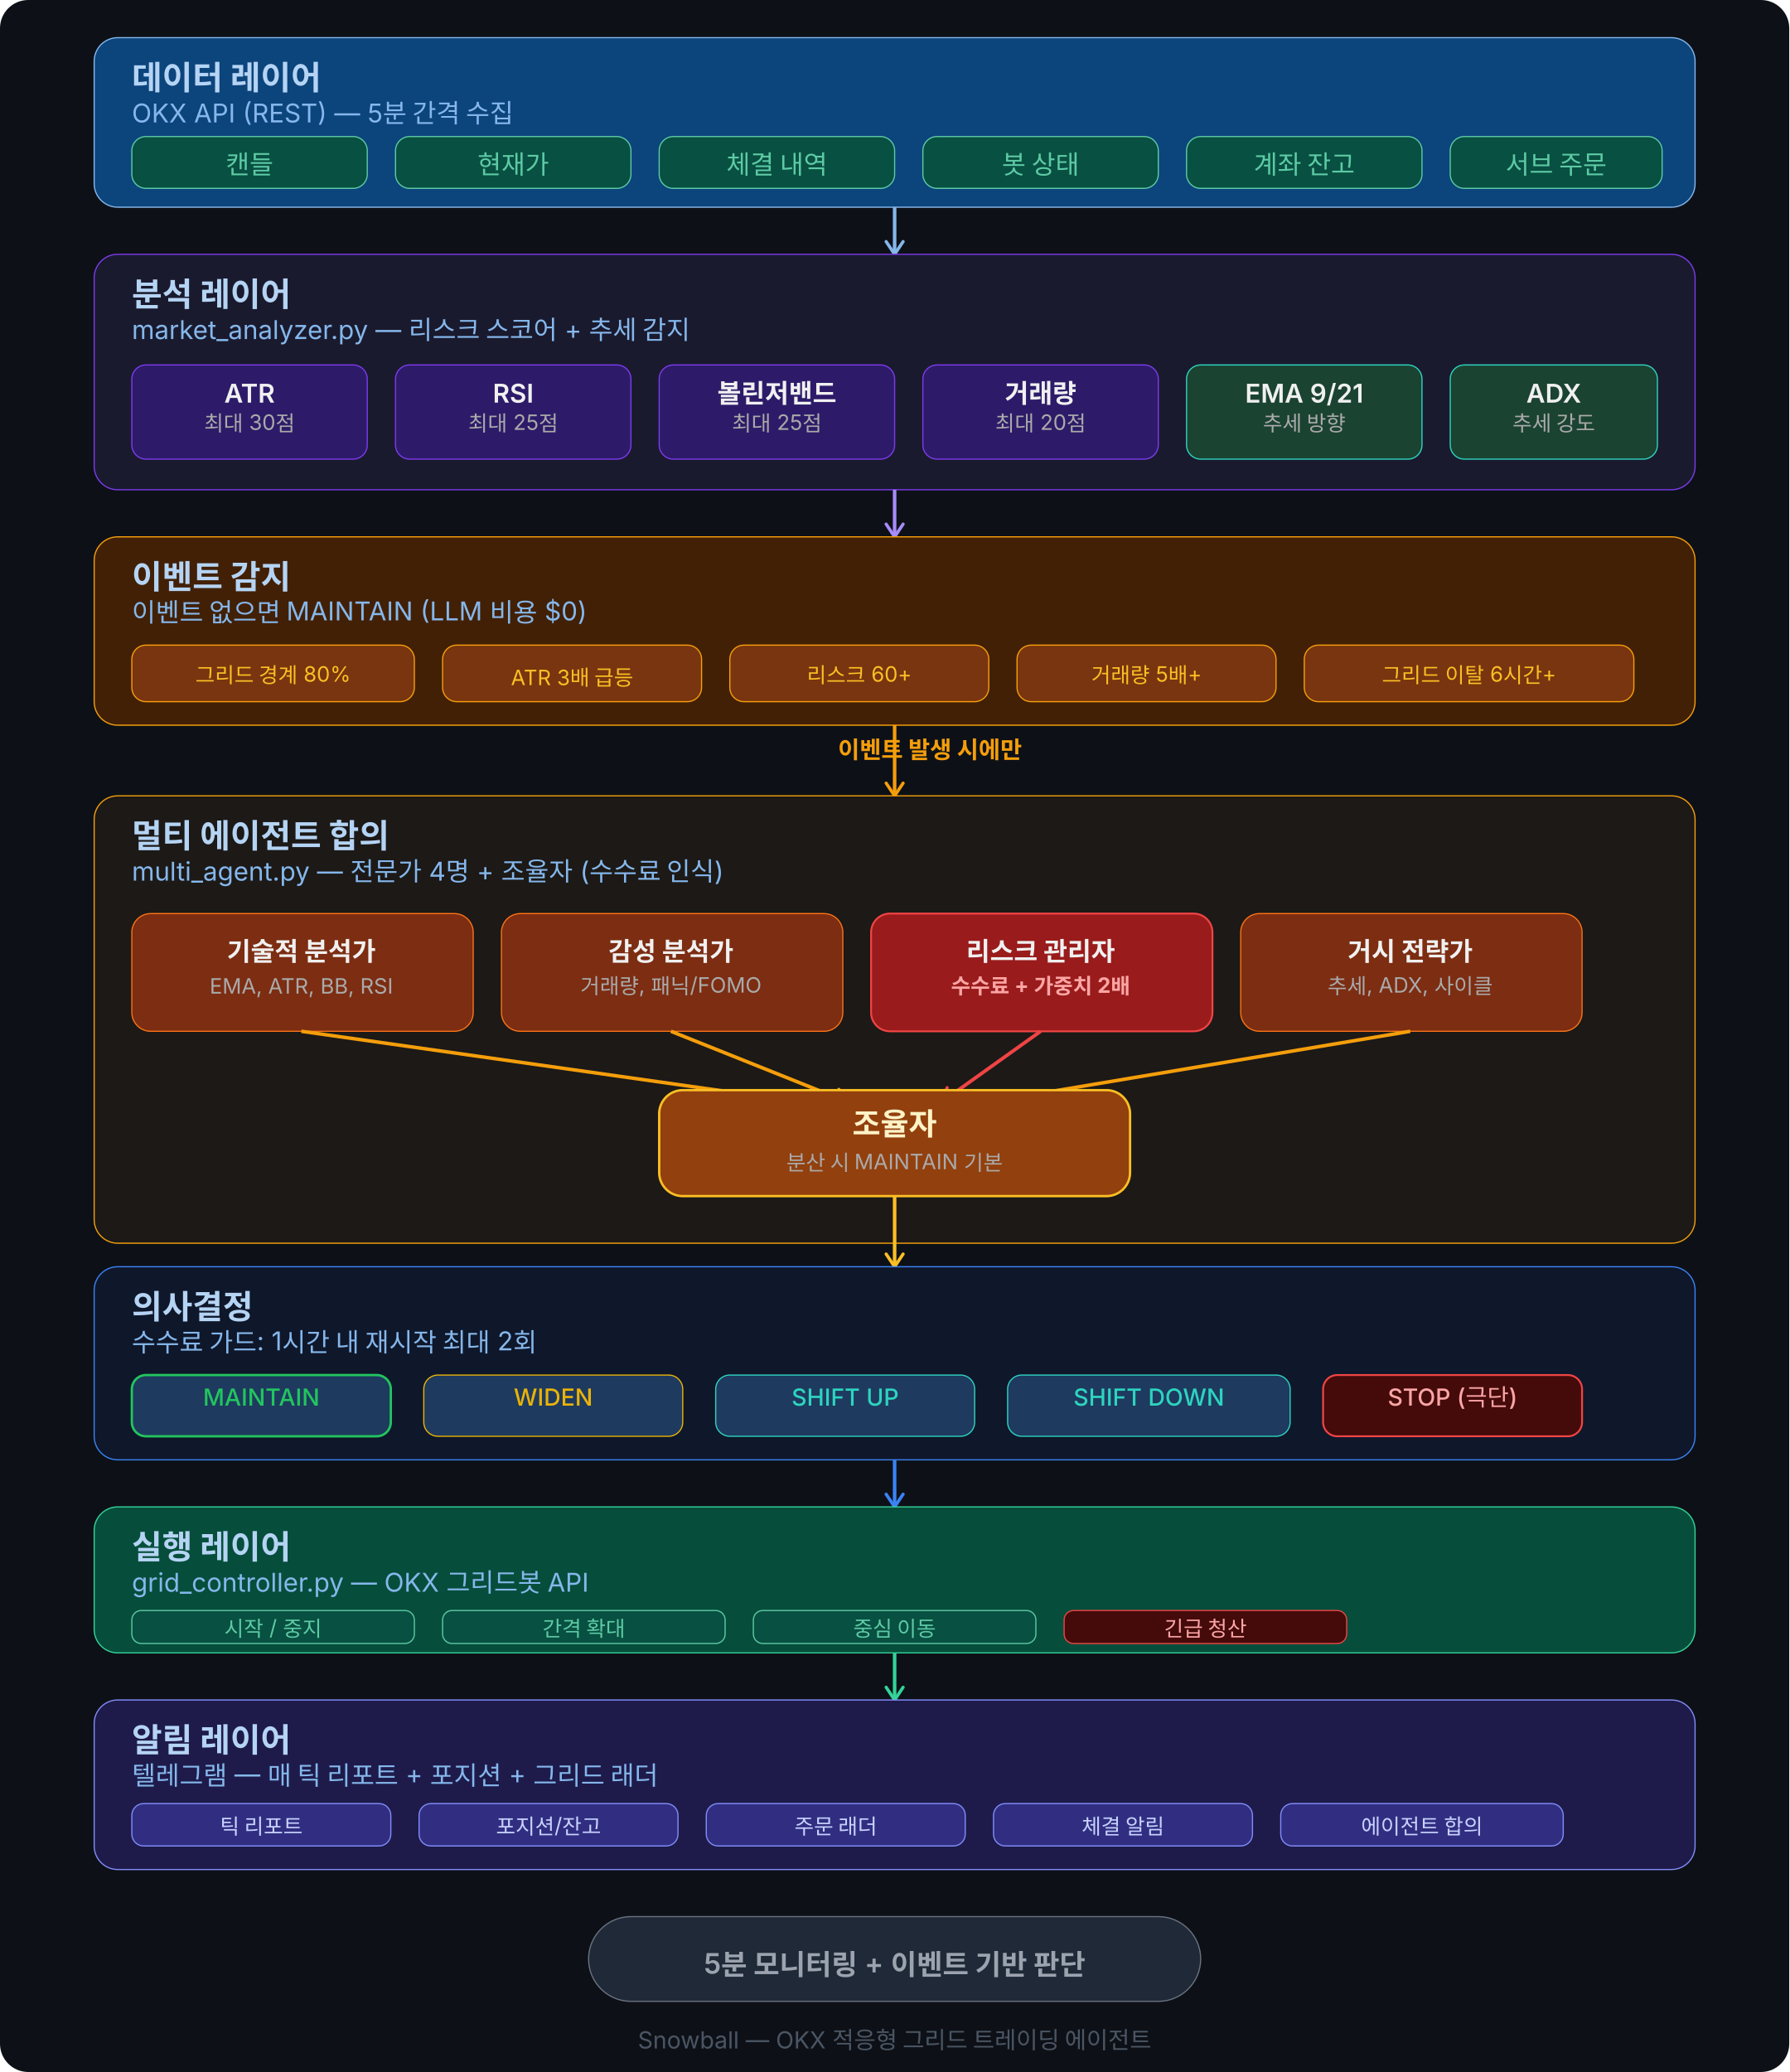
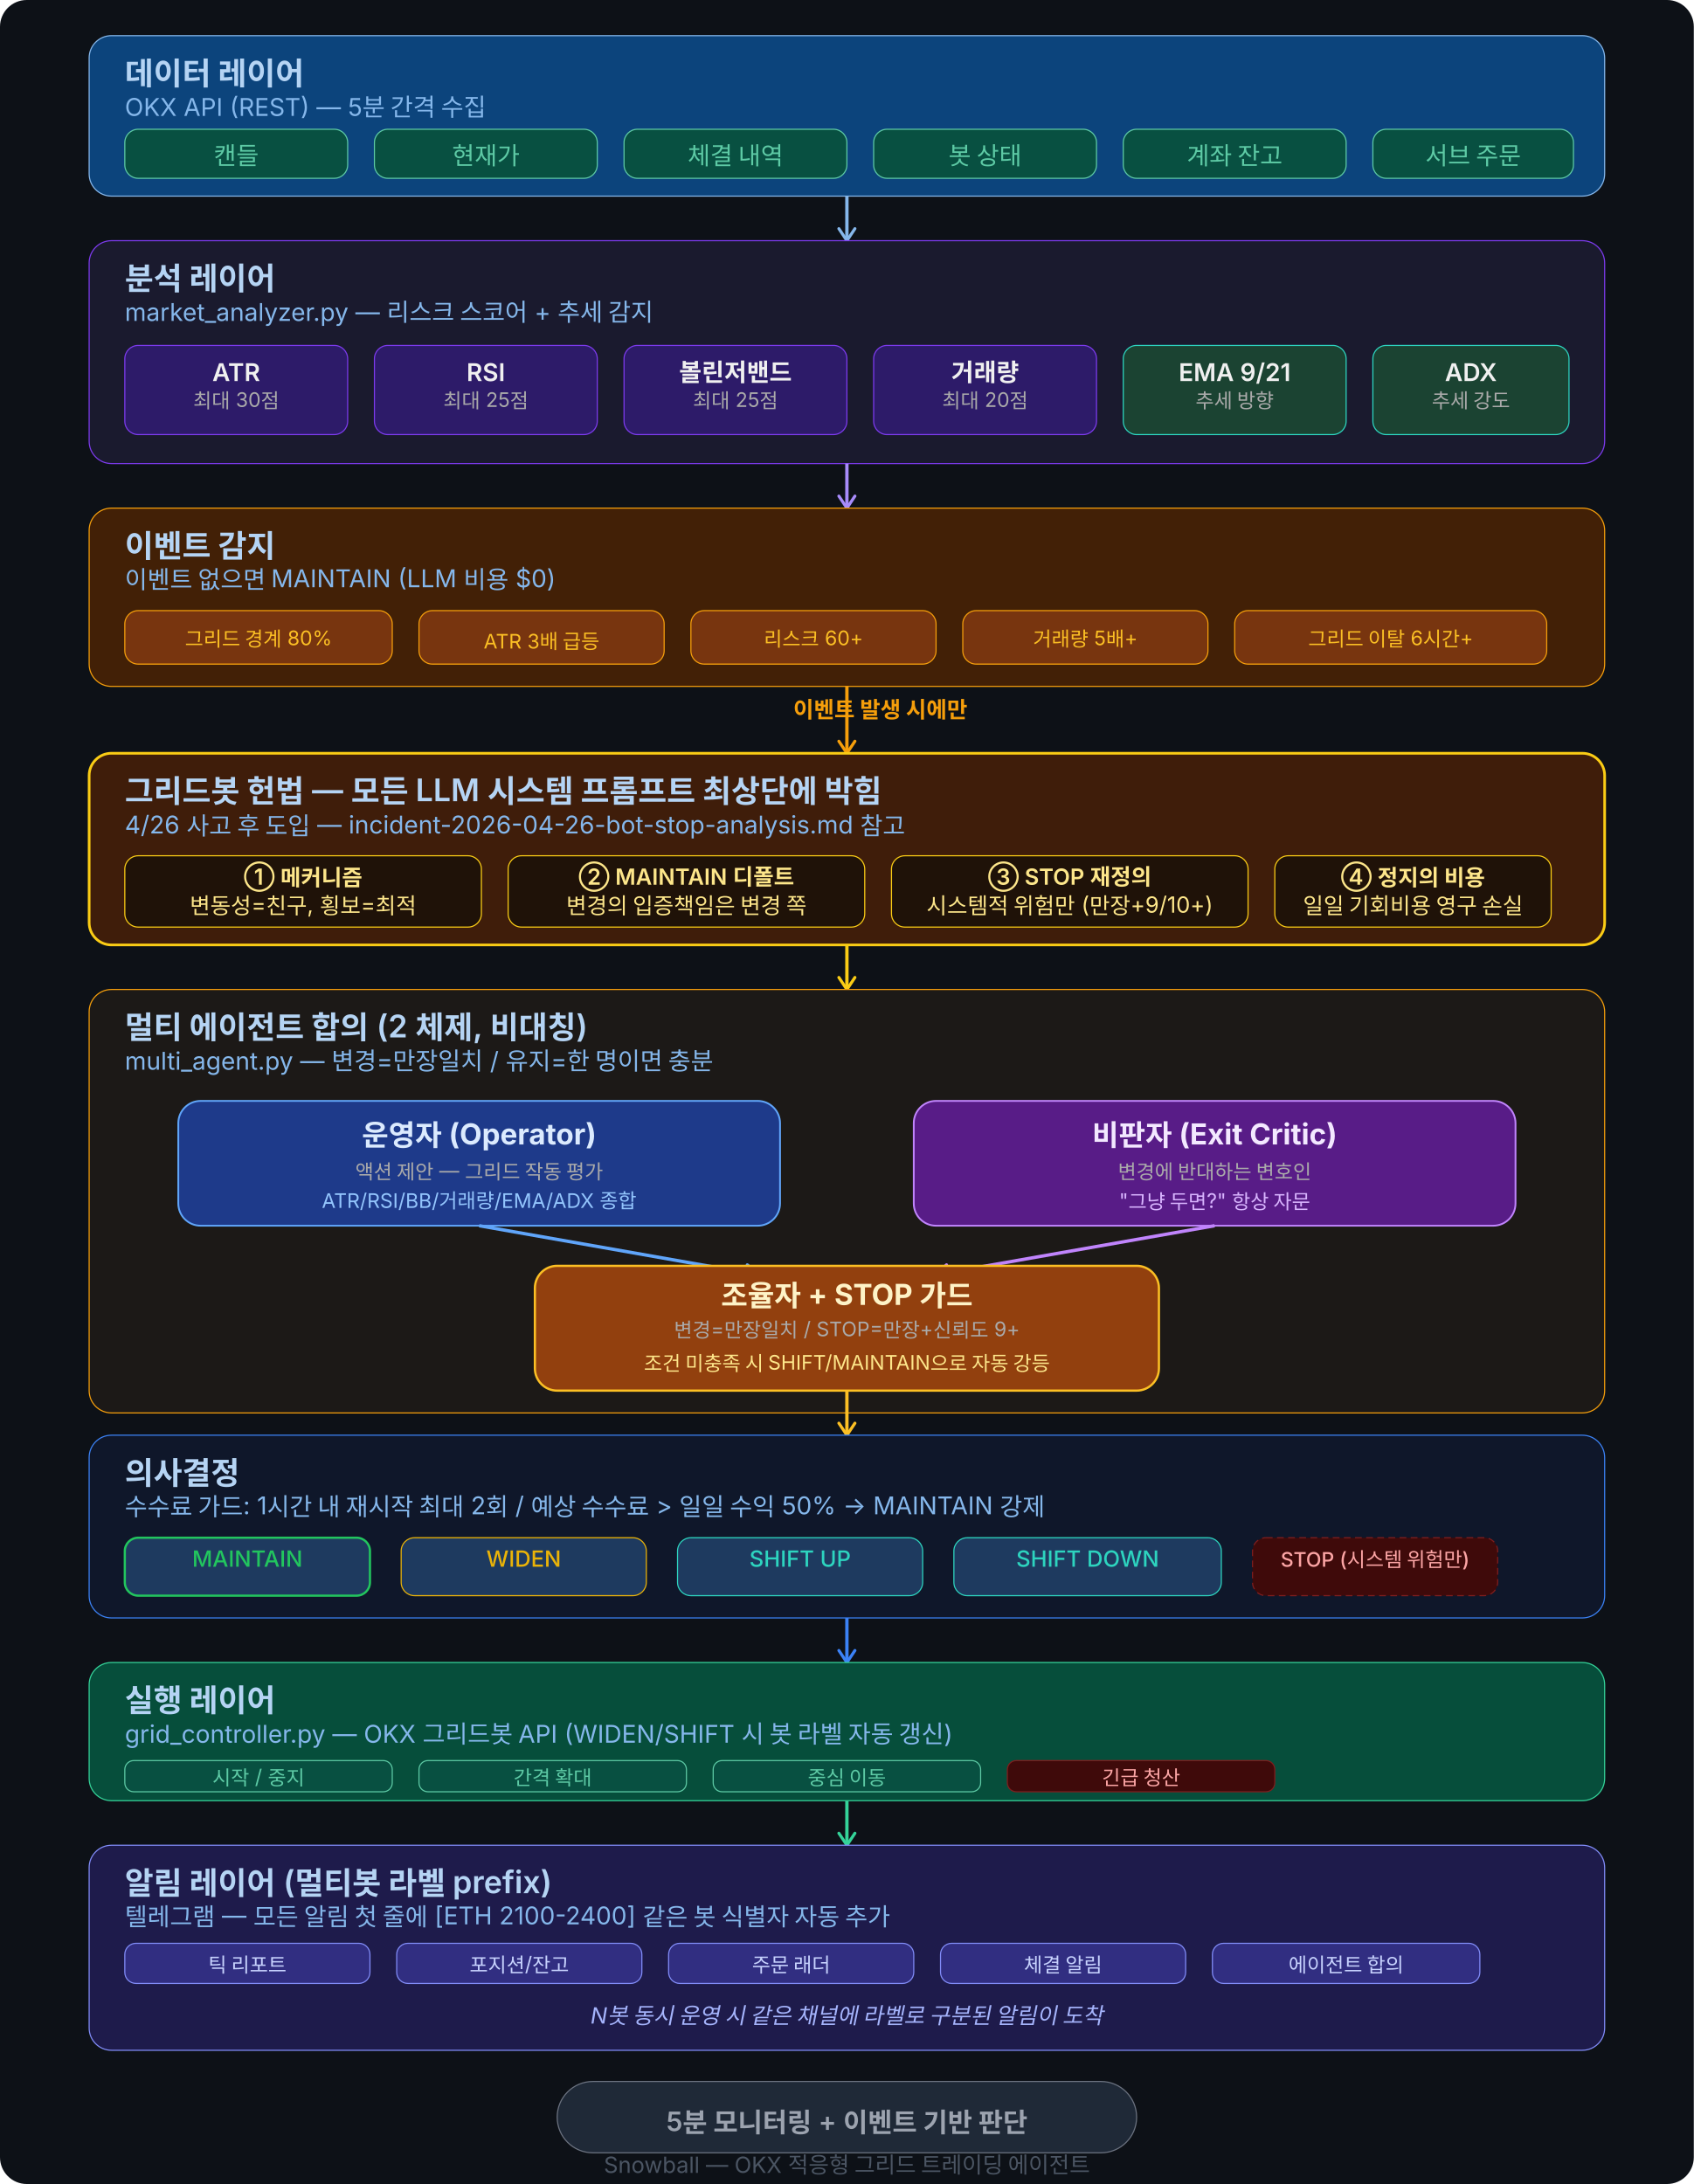
- <svg xmlns="http://www.w3.org/2000/svg" width="100%" viewBox="0 0 760 880">
+ <svg xmlns="http://www.w3.org/2000/svg" width="100%" viewBox="0 0 760 980">
  <defs>
    <marker id="arrow" viewBox="0 0 10 10" refX="8" refY="5" markerWidth="6" markerHeight="6" orient="auto-start-reverse">
      <path d="M2 1L8 5L2 9" fill="none" stroke="context-stroke" stroke-width="1.5" stroke-linecap="round" stroke-linejoin="round" />
    </marker>
    <style>
    text { font-family: -apple-system, BlinkMacSystemFont, "Segoe UI", sans-serif; }
    .title { font-size: 14px; font-weight: 600; fill: #b5d4f4; }
    .subtitle { font-size: 11px; fill: #85b7eb; }
    .badge { font-size: 11px; font-weight: 500; fill: #5dcaa5; }
    .agent-label { font-size: 11px; font-weight: 600; fill: #f0f0f0; }
    .agent-sub { font-size: 9px; fill: #aaa; }
    .action-text { font-size: 10px; font-weight: 500; }
    .arrow-line { stroke-width: 1.5; fill: none; marker-end: url(#arrow); }
    .event-text { font-size: 9px; fill: #fbbf24; }
+     .const-text { font-size: 10px; fill: #fde68a; }
  </style>
  </defs>
-   <rect width="760" height="880" rx="12" fill="#0d1117" />
+   <rect width="760" height="980" rx="12" fill="#0d1117" />
  <rect x="40" y="16" width="680" height="72" rx="10" fill="#0c447c" stroke="#85b7eb" stroke-width="0.5" />
  <text x="56" y="38" class="title">데이터 레이어</text>
  <text x="56" y="52" class="subtitle">OKX API (REST) — 5분 간격 수집</text>
  <rect x="56" y="58" width="100" height="22" rx="6" fill="#085041" stroke="#5dcaa5" stroke-width="0.5" />
  <text x="106" y="69" text-anchor="middle" dominant-baseline="central" class="badge">캔들</text>
  <rect x="168" y="58" width="100" height="22" rx="6" fill="#085041" stroke="#5dcaa5" stroke-width="0.5" />
  <text x="218" y="69" text-anchor="middle" dominant-baseline="central" class="badge">현재가</text>
  <rect x="280" y="58" width="100" height="22" rx="6" fill="#085041" stroke="#5dcaa5" stroke-width="0.5" />
  <text x="330" y="69" text-anchor="middle" dominant-baseline="central" class="badge">체결 내역</text>
  <rect x="392" y="58" width="100" height="22" rx="6" fill="#085041" stroke="#5dcaa5" stroke-width="0.5" />
  <text x="442" y="69" text-anchor="middle" dominant-baseline="central" class="badge">봇 상태</text>
  <rect x="504" y="58" width="100" height="22" rx="6" fill="#085041" stroke="#5dcaa5" stroke-width="0.5" />
  <text x="554" y="69" text-anchor="middle" dominant-baseline="central" class="badge">계좌 잔고</text>
  <rect x="616" y="58" width="90" height="22" rx="6" fill="#085041" stroke="#5dcaa5" stroke-width="0.5" />
  <text x="661" y="69" text-anchor="middle" dominant-baseline="central" class="badge">서브 주문</text>
  <line x1="380" y1="88" x2="380" y2="108" class="arrow-line" stroke="#85b7eb" />
  <rect x="40" y="108" width="680" height="100" rx="10" fill="#1a1a2e" stroke="#7c3aed" stroke-width="0.5" />
  <text x="56" y="130" class="title" fill="#c4b5fd">분석 레이어</text>
  <text x="56" y="144" class="subtitle" fill="#a78bfa">market_analyzer.py — 리스크 스코어 + 추세 감지</text>
  <rect x="56" y="155" width="100" height="40" rx="6" fill="#2d1b69" stroke="#7c3aed" stroke-width="0.5" />
  <text x="106" y="171" text-anchor="middle" class="agent-label" fill="#c4b5fd">ATR</text>
  <text x="106" y="183" text-anchor="middle" class="agent-sub" fill="#a78bfa">최대 30점</text>
  <rect x="168" y="155" width="100" height="40" rx="6" fill="#2d1b69" stroke="#7c3aed" stroke-width="0.5" />
  <text x="218" y="171" text-anchor="middle" class="agent-label" fill="#c4b5fd">RSI</text>
  <text x="218" y="183" text-anchor="middle" class="agent-sub" fill="#a78bfa">최대 25점</text>
  <rect x="280" y="155" width="100" height="40" rx="6" fill="#2d1b69" stroke="#7c3aed" stroke-width="0.5" />
  <text x="330" y="171" text-anchor="middle" class="agent-label" fill="#c4b5fd">볼린저밴드</text>
  <text x="330" y="183" text-anchor="middle" class="agent-sub" fill="#a78bfa">최대 25점</text>
  <rect x="392" y="155" width="100" height="40" rx="6" fill="#2d1b69" stroke="#7c3aed" stroke-width="0.5" />
  <text x="442" y="171" text-anchor="middle" class="agent-label" fill="#c4b5fd">거래량</text>
  <text x="442" y="183" text-anchor="middle" class="agent-sub" fill="#a78bfa">최대 20점</text>
  <rect x="504" y="155" width="100" height="40" rx="6" fill="#1b4332" stroke="#2dd4bf" stroke-width="0.5" />
  <text x="554" y="171" text-anchor="middle" class="agent-label" fill="#2dd4bf">EMA 9/21</text>
  <text x="554" y="183" text-anchor="middle" class="agent-sub" fill="#5eead4">추세 방향</text>
  <rect x="616" y="155" width="88" height="40" rx="6" fill="#1b4332" stroke="#2dd4bf" stroke-width="0.5" />
  <text x="660" y="171" text-anchor="middle" class="agent-label" fill="#2dd4bf">ADX</text>
  <text x="660" y="183" text-anchor="middle" class="agent-sub" fill="#5eead4">추세 강도</text>
  <line x1="380" y1="208" x2="380" y2="228" class="arrow-line" stroke="#a78bfa" />
  <rect x="40" y="228" width="680" height="80" rx="10" fill="#422006" stroke="#f59e0b" stroke-width="0.5" />
  <text x="56" y="250" class="title" fill="#fcd34d">이벤트 감지</text>
  <text x="56" y="264" class="subtitle" fill="#fbbf24">이벤트 없으면 MAINTAIN (LLM 비용 $0)</text>
  <rect x="56" y="274" width="120" height="24" rx="6" fill="#78350f" stroke="#f59e0b" stroke-width="0.5" />
  <text x="116" y="286" text-anchor="middle" dominant-baseline="central" class="event-text">그리드 경계 80%</text>
  <rect x="188" y="274" width="110" height="24" rx="6" fill="#78350f" stroke="#f59e0b" stroke-width="0.5" />
  <text x="243" y="286" text-anchor="middle" dominant-baseline="central" class="event-text">ATR 3배 급등</text>
  <rect x="310" y="274" width="110" height="24" rx="6" fill="#78350f" stroke="#f59e0b" stroke-width="0.5" />
  <text x="365" y="286" text-anchor="middle" dominant-baseline="central" class="event-text">리스크 60+</text>
  <rect x="432" y="274" width="110" height="24" rx="6" fill="#78350f" stroke="#f59e0b" stroke-width="0.5" />
  <text x="487" y="286" text-anchor="middle" dominant-baseline="central" class="event-text">거래량 5배+</text>
  <rect x="554" y="274" width="140" height="24" rx="6" fill="#78350f" stroke="#f59e0b" stroke-width="0.5" />
  <text x="624" y="286" text-anchor="middle" dominant-baseline="central" class="event-text">그리드 이탈 6시간+</text>
  <text x="395" y="322" text-anchor="middle" style="font-size:10px;font-weight:600;fill:#f59e0b">이벤트 발생 시에만</text>
  <line x1="380" y1="308" x2="380" y2="338" class="arrow-line" stroke="#f59e0b" />
-   <rect x="40" y="338" width="680" height="190" rx="10" fill="#1c1917" stroke="#f59e0b" stroke-width="0.5" />
-   <text x="56" y="360" class="title" fill="#fcd34d">멀티 에이전트 합의</text>
-   <text x="56" y="374" class="subtitle" fill="#fbbf24">multi_agent.py — 전문가 4명 + 조율자 (수수료 인식)</text>
-   <rect x="56" y="388" width="145" height="50" rx="8" fill="#7c2d12" stroke="#f97316" stroke-width="0.5" />
-   <text x="128" y="408" text-anchor="middle" class="agent-label">기술적 분석가</text>
-   <text x="128" y="422" text-anchor="middle" class="agent-sub">EMA, ATR, BB, RSI</text>
-   <rect x="213" y="388" width="145" height="50" rx="8" fill="#7c2d12" stroke="#f97316" stroke-width="0.5" />
-   <text x="285" y="408" text-anchor="middle" class="agent-label">감성 분석가</text>
-   <text x="285" y="422" text-anchor="middle" class="agent-sub">거래량, 패닉/FOMO</text>
-   <rect x="370" y="388" width="145" height="50" rx="8" fill="#991b1b" stroke="#ef4444" stroke-width="0.8" />
-   <text x="442" y="408" text-anchor="middle" class="agent-label">리스크 관리자</text>
-   <text x="442" y="422" text-anchor="middle" style="font-size:9px;font-weight:700;fill:#fca5a5">수수료 + 가중치 2배</text>
-   <rect x="527" y="388" width="145" height="50" rx="8" fill="#7c2d12" stroke="#f97316" stroke-width="0.5" />
-   <text x="599" y="408" text-anchor="middle" class="agent-label">거시 전략가</text>
-   <text x="599" y="422" text-anchor="middle" class="agent-sub">추세, ADX, 사이클</text>
-   <line x1="128" y1="438" x2="340" y2="468" class="arrow-line" stroke="#f59e0b" />
-   <line x1="285" y1="438" x2="360" y2="468" class="arrow-line" stroke="#f59e0b" />
-   <line x1="442" y1="438" x2="400" y2="468" class="arrow-line" stroke="#ef4444" stroke-width="2" />
-   <line x1="599" y1="438" x2="420" y2="468" class="arrow-line" stroke="#f59e0b" />
-   <rect x="280" y="463" width="200" height="45" rx="10" fill="#92400e" stroke="#fbbf24" stroke-width="1" />
-   <text x="380" y="482" text-anchor="middle" style="font-size:13px;font-weight:700;fill:#fef3c7">조율자</text>
-   <text x="380" y="497" text-anchor="middle" class="agent-sub" fill="#fcd34d">분산 시 MAINTAIN 기본</text>
-   <line x1="380" y1="508" x2="380" y2="538" class="arrow-line" stroke="#fbbf24" />
-   <rect x="40" y="538" width="680" height="82" rx="10" fill="#0f172a" stroke="#3b82f6" stroke-width="0.5" />
-   <text x="56" y="560" class="title" fill="#93c5fd">의사결정</text>
-   <text x="56" y="574" class="subtitle" fill="#60a5fa">수수료 가드: 1시간 내 재시작 최대 2회</text>
-   <rect x="56" y="584" width="110" height="26" rx="6" fill="#1e3a5f" stroke="#22c55e" stroke-width="1" />
-   <text x="111" y="597" text-anchor="middle" class="action-text" fill="#22c55e">MAINTAIN</text>
-   <rect x="180" y="584" width="110" height="26" rx="6" fill="#1e3a5f" stroke="#eab308" stroke-width="0.5" />
-   <text x="235" y="597" text-anchor="middle" class="action-text" fill="#eab308">WIDEN</text>
-   <rect x="304" y="584" width="110" height="26" rx="6" fill="#1e3a5f" stroke="#2dd4bf" stroke-width="0.5" />
-   <text x="359" y="597" text-anchor="middle" class="action-text" fill="#2dd4bf">SHIFT UP</text>
-   <rect x="428" y="584" width="120" height="26" rx="6" fill="#1e3a5f" stroke="#2dd4bf" stroke-width="0.5" />
-   <text x="488" y="597" text-anchor="middle" class="action-text" fill="#2dd4bf">SHIFT DOWN</text>
-   <rect x="562" y="584" width="110" height="26" rx="6" fill="#450a0a" stroke="#ef4444" stroke-width="0.8" />
-   <text x="617" y="597" text-anchor="middle" class="action-text" fill="#fca5a5">STOP (극단)</text>
-   <line x1="380" y1="620" x2="380" y2="640" class="arrow-line" stroke="#3b82f6" />
-   <rect x="40" y="640" width="680" height="62" rx="10" fill="#064e3b" stroke="#34d399" stroke-width="0.5" />
-   <text x="56" y="662" class="title" fill="#a7f3d0">실행 레이어</text>
-   <text x="56" y="676" class="subtitle" fill="#6ee7b7">grid_controller.py — OKX 그리드봇 API</text>
-   <rect x="56" y="684" width="120" height="14" rx="4" fill="#085041" stroke="#5dcaa5" stroke-width="0.5" />
-   <text x="116" y="691" text-anchor="middle" dominant-baseline="central" style="font-size:9px;fill:#5dcaa5">시작 / 중지</text>
-   <rect x="188" y="684" width="120" height="14" rx="4" fill="#085041" stroke="#5dcaa5" stroke-width="0.5" />
-   <text x="248" y="691" text-anchor="middle" dominant-baseline="central" style="font-size:9px;fill:#5dcaa5">간격 확대</text>
-   <rect x="320" y="684" width="120" height="14" rx="4" fill="#085041" stroke="#5dcaa5" stroke-width="0.5" />
-   <text x="380" y="691" text-anchor="middle" dominant-baseline="central" style="font-size:9px;fill:#5dcaa5">중심 이동</text>
-   <rect x="452" y="684" width="120" height="14" rx="4" fill="#450a0a" stroke="#ef4444" stroke-width="0.5" />
-   <text x="512" y="691" text-anchor="middle" dominant-baseline="central" style="font-size:9px;fill:#fca5a5">긴급 청산</text>
-   <line x1="380" y1="702" x2="380" y2="722" class="arrow-line" stroke="#34d399" />
-   <rect x="40" y="722" width="680" height="72" rx="10" fill="#1e1b4b" stroke="#818cf8" stroke-width="0.5" />
-   <text x="56" y="744" class="title" fill="#c7d2fe">알림 레이어</text>
-   <text x="56" y="758" class="subtitle" fill="#a5b4fc">텔레그램 — 매 틱 리포트 + 포지션 + 그리드 래더</text>
-   <rect x="56" y="766" width="110" height="18" rx="5" fill="#312e81" stroke="#818cf8" stroke-width="0.5" />
-   <text x="111" y="775" text-anchor="middle" dominant-baseline="central" style="font-size:9px;fill:#c7d2fe">틱 리포트</text>
-   <rect x="178" y="766" width="110" height="18" rx="5" fill="#312e81" stroke="#818cf8" stroke-width="0.5" />
-   <text x="233" y="775" text-anchor="middle" dominant-baseline="central" style="font-size:9px;fill:#c7d2fe">포지션/잔고</text>
-   <rect x="300" y="766" width="110" height="18" rx="5" fill="#312e81" stroke="#818cf8" stroke-width="0.5" />
-   <text x="355" y="775" text-anchor="middle" dominant-baseline="central" style="font-size:9px;fill:#c7d2fe">주문 래더</text>
-   <rect x="422" y="766" width="110" height="18" rx="5" fill="#312e81" stroke="#818cf8" stroke-width="0.5" />
-   <text x="477" y="775" text-anchor="middle" dominant-baseline="central" style="font-size:9px;fill:#c7d2fe">체결 알림</text>
-   <rect x="544" y="766" width="120" height="18" rx="5" fill="#312e81" stroke="#818cf8" stroke-width="0.5" />
-   <text x="604" y="775" text-anchor="middle" dominant-baseline="central" style="font-size:9px;fill:#c7d2fe">에이전트 합의</text>
-   <rect x="250" y="814" width="260" height="36" rx="18" fill="#1f2937" stroke="#6b7280" stroke-width="0.5" />
-   <text x="380" y="832" text-anchor="middle" dominant-baseline="central" style="font-size:12px;font-weight:600;fill:#9ca3af">5분 모니터링 + 이벤트 기반 판단</text>
-   <text x="380" y="870" text-anchor="middle" style="font-size:10px;fill:#4b5563">Snowball — OKX 적응형 그리드 트레이딩 에이전트</text>
+   <rect x="40" y="338" width="680" height="86" rx="10" fill="#3f1d0a" stroke="#facc15" stroke-width="1.2" />
+   <text x="56" y="360" class="title" fill="#fde68a">그리드봇 헌법 — 모든 LLM 시스템 프롬프트 최상단에 박힘</text>
+   <text x="56" y="374" class="subtitle" fill="#fcd34d">4/26 사고 후 도입 — incident-2026-04-26-bot-stop-analysis.md 참고</text>
+   <rect x="56" y="384" width="160" height="32" rx="6" fill="#1f1208" stroke="#facc15" stroke-width="0.5" />
+   <text x="136" y="397" text-anchor="middle" class="const-text" style="font-weight:600">① 메커니즘</text>
+   <text x="136" y="410" text-anchor="middle" class="const-text">변동성=친구, 횡보=최적</text>
+   <rect x="228" y="384" width="160" height="32" rx="6" fill="#1f1208" stroke="#facc15" stroke-width="0.5" />
+   <text x="308" y="397" text-anchor="middle" class="const-text" style="font-weight:600">② MAINTAIN 디폴트</text>
+   <text x="308" y="410" text-anchor="middle" class="const-text">변경의 입증책임은 변경 쪽</text>
+   <rect x="400" y="384" width="160" height="32" rx="6" fill="#1f1208" stroke="#facc15" stroke-width="0.5" />
+   <text x="480" y="397" text-anchor="middle" class="const-text" style="font-weight:600">③ STOP 재정의</text>
+   <text x="480" y="410" text-anchor="middle" class="const-text">시스템적 위험만 (만장+9/10+)</text>
+   <rect x="572" y="384" width="124" height="32" rx="6" fill="#1f1208" stroke="#facc15" stroke-width="0.5" />
+   <text x="634" y="397" text-anchor="middle" class="const-text" style="font-weight:600">④ 정지의 비용</text>
+   <text x="634" y="410" text-anchor="middle" class="const-text">일일 기회비용 영구 손실</text>
+   <line x1="380" y1="424" x2="380" y2="444" class="arrow-line" stroke="#facc15" />
+   <rect x="40" y="444" width="680" height="190" rx="10" fill="#1c1917" stroke="#f59e0b" stroke-width="0.5" />
+   <text x="56" y="466" class="title" fill="#fcd34d">멀티 에이전트 합의 (2 체제, 비대칭)</text>
+   <text x="56" y="480" class="subtitle" fill="#fbbf24">multi_agent.py — 변경=만장일치 / 유지=한 명이면 충분</text>
+   <rect x="80" y="494" width="270" height="56" rx="10" fill="#1e3a8a" stroke="#60a5fa" stroke-width="0.8" />
+   <text x="215" y="514" text-anchor="middle" style="font-size:13px;font-weight:700;fill:#dbeafe">운영자 (Operator)</text>
+   <text x="215" y="529" text-anchor="middle" class="agent-sub" fill="#bfdbfe">액션 제안 — 그리드 작동 평가</text>
+   <text x="215" y="542" text-anchor="middle" style="font-size:9px;fill:#93c5fd">ATR/RSI/BB/거래량/EMA/ADX 종합</text>
+   <rect x="410" y="494" width="270" height="56" rx="10" fill="#581c87" stroke="#c084fc" stroke-width="0.8" />
+   <text x="545" y="514" text-anchor="middle" style="font-size:13px;font-weight:700;fill:#f3e8ff">비판자 (Exit Critic)</text>
+   <text x="545" y="529" text-anchor="middle" class="agent-sub" fill="#e9d5ff">변경에 반대하는 변호인</text>
+   <text x="545" y="542" text-anchor="middle" style="font-size:9px;fill:#d8b4fe">"그냥 두면?" 항상 자문</text>
+   <line x1="215" y1="550" x2="340" y2="572" class="arrow-line" stroke="#60a5fa" />
+   <line x1="545" y1="550" x2="420" y2="572" class="arrow-line" stroke="#c084fc" />
+   <rect x="240" y="568" width="280" height="56" rx="10" fill="#92400e" stroke="#fbbf24" stroke-width="1" />
+   <text x="380" y="586" text-anchor="middle" style="font-size:13px;font-weight:700;fill:#fef3c7">조율자 + STOP 가드</text>
+   <text x="380" y="600" text-anchor="middle" class="agent-sub" fill="#fcd34d">변경=만장일치 / STOP=만장+신뢰도 9+</text>
+   <text x="380" y="615" text-anchor="middle" style="font-size:9px;fill:#fde68a">조건 미충족 시 SHIFT/MAINTAIN으로 자동 강등</text>
+   <line x1="380" y1="624" x2="380" y2="644" class="arrow-line" stroke="#fbbf24" />
+   <rect x="40" y="644" width="680" height="82" rx="10" fill="#0f172a" stroke="#3b82f6" stroke-width="0.5" />
+   <text x="56" y="666" class="title" fill="#93c5fd">의사결정</text>
+   <text x="56" y="680" class="subtitle" fill="#60a5fa">수수료 가드: 1시간 내 재시작 최대 2회 / 예상 수수료 &gt; 일일 수익 50% → MAINTAIN 강제</text>
+   <rect x="56" y="690" width="110" height="26" rx="6" fill="#1e3a5f" stroke="#22c55e" stroke-width="1" />
+   <text x="111" y="703" text-anchor="middle" class="action-text" fill="#22c55e">MAINTAIN</text>
+   <rect x="180" y="690" width="110" height="26" rx="6" fill="#1e3a5f" stroke="#eab308" stroke-width="0.5" />
+   <text x="235" y="703" text-anchor="middle" class="action-text" fill="#eab308">WIDEN</text>
+   <rect x="304" y="690" width="110" height="26" rx="6" fill="#1e3a5f" stroke="#2dd4bf" stroke-width="0.5" />
+   <text x="359" y="703" text-anchor="middle" class="action-text" fill="#2dd4bf">SHIFT UP</text>
+   <rect x="428" y="690" width="120" height="26" rx="6" fill="#1e3a5f" stroke="#2dd4bf" stroke-width="0.5" />
+   <text x="488" y="703" text-anchor="middle" class="action-text" fill="#2dd4bf">SHIFT DOWN</text>
+   <rect x="562" y="690" width="110" height="26" rx="6" fill="#3f0a0a" stroke="#7f1d1d" stroke-width="0.5" stroke-dasharray="3 2" />
+   <text x="617" y="703" text-anchor="middle" class="action-text" fill="#fca5a5" style="font-size:9px">STOP (시스템 위험만)</text>
+   <line x1="380" y1="726" x2="380" y2="746" class="arrow-line" stroke="#3b82f6" />
+   <rect x="40" y="746" width="680" height="62" rx="10" fill="#064e3b" stroke="#34d399" stroke-width="0.5" />
+   <text x="56" y="768" class="title" fill="#a7f3d0">실행 레이어</text>
+   <text x="56" y="782" class="subtitle" fill="#6ee7b7">grid_controller.py — OKX 그리드봇 API (WIDEN/SHIFT 시 봇 라벨 자동 갱신)</text>
+   <rect x="56" y="790" width="120" height="14" rx="4" fill="#085041" stroke="#5dcaa5" stroke-width="0.5" />
+   <text x="116" y="797" text-anchor="middle" dominant-baseline="central" style="font-size:9px;fill:#5dcaa5">시작 / 중지</text>
+   <rect x="188" y="790" width="120" height="14" rx="4" fill="#085041" stroke="#5dcaa5" stroke-width="0.5" />
+   <text x="248" y="797" text-anchor="middle" dominant-baseline="central" style="font-size:9px;fill:#5dcaa5">간격 확대</text>
+   <rect x="320" y="790" width="120" height="14" rx="4" fill="#085041" stroke="#5dcaa5" stroke-width="0.5" />
+   <text x="380" y="797" text-anchor="middle" dominant-baseline="central" style="font-size:9px;fill:#5dcaa5">중심 이동</text>
+   <rect x="452" y="790" width="120" height="14" rx="4" fill="#3f0a0a" stroke="#7f1d1d" stroke-width="0.5" />
+   <text x="512" y="797" text-anchor="middle" dominant-baseline="central" style="font-size:9px;fill:#fca5a5">긴급 청산</text>
+   <line x1="380" y1="808" x2="380" y2="828" class="arrow-line" stroke="#34d399" />
+   <rect x="40" y="828" width="680" height="92" rx="10" fill="#1e1b4b" stroke="#818cf8" stroke-width="0.5" />
+   <text x="56" y="850" class="title" fill="#c7d2fe">알림 레이어 (멀티봇 라벨 prefix)</text>
+   <text x="56" y="864" class="subtitle" fill="#a5b4fc">텔레그램 — 모든 알림 첫 줄에 [ETH 2100-2400] 같은 봇 식별자 자동 추가</text>
+   <rect x="56" y="872" width="110" height="18" rx="5" fill="#312e81" stroke="#818cf8" stroke-width="0.5" />
+   <text x="111" y="881" text-anchor="middle" dominant-baseline="central" style="font-size:9px;fill:#c7d2fe">틱 리포트</text>
+   <rect x="178" y="872" width="110" height="18" rx="5" fill="#312e81" stroke="#818cf8" stroke-width="0.5" />
+   <text x="233" y="881" text-anchor="middle" dominant-baseline="central" style="font-size:9px;fill:#c7d2fe">포지션/잔고</text>
+   <rect x="300" y="872" width="110" height="18" rx="5" fill="#312e81" stroke="#818cf8" stroke-width="0.5" />
+   <text x="355" y="881" text-anchor="middle" dominant-baseline="central" style="font-size:9px;fill:#c7d2fe">주문 래더</text>
+   <rect x="422" y="872" width="110" height="18" rx="5" fill="#312e81" stroke="#818cf8" stroke-width="0.5" />
+   <text x="477" y="881" text-anchor="middle" dominant-baseline="central" style="font-size:9px;fill:#c7d2fe">체결 알림</text>
+   <rect x="544" y="872" width="120" height="18" rx="5" fill="#312e81" stroke="#818cf8" stroke-width="0.5" />
+   <text x="604" y="881" text-anchor="middle" dominant-baseline="central" style="font-size:9px;fill:#c7d2fe">에이전트 합의</text>
+   <text x="380" y="908" text-anchor="middle" style="font-size:10px;fill:#a5b4fc;font-style:italic">N봇 동시 운영 시 같은 채널에 라벨로 구분된 알림이 도착</text>
+   <rect x="250" y="934" width="260" height="32" rx="16" fill="#1f2937" stroke="#6b7280" stroke-width="0.5" />
+   <text x="380" y="950" text-anchor="middle" dominant-baseline="central" style="font-size:12px;font-weight:600;fill:#9ca3af">5분 모니터링 + 이벤트 기반 판단</text>
+   <text x="380" y="975" text-anchor="middle" style="font-size:10px;fill:#4b5563">Snowball — OKX 적응형 그리드 트레이딩 에이전트</text>
</svg>
